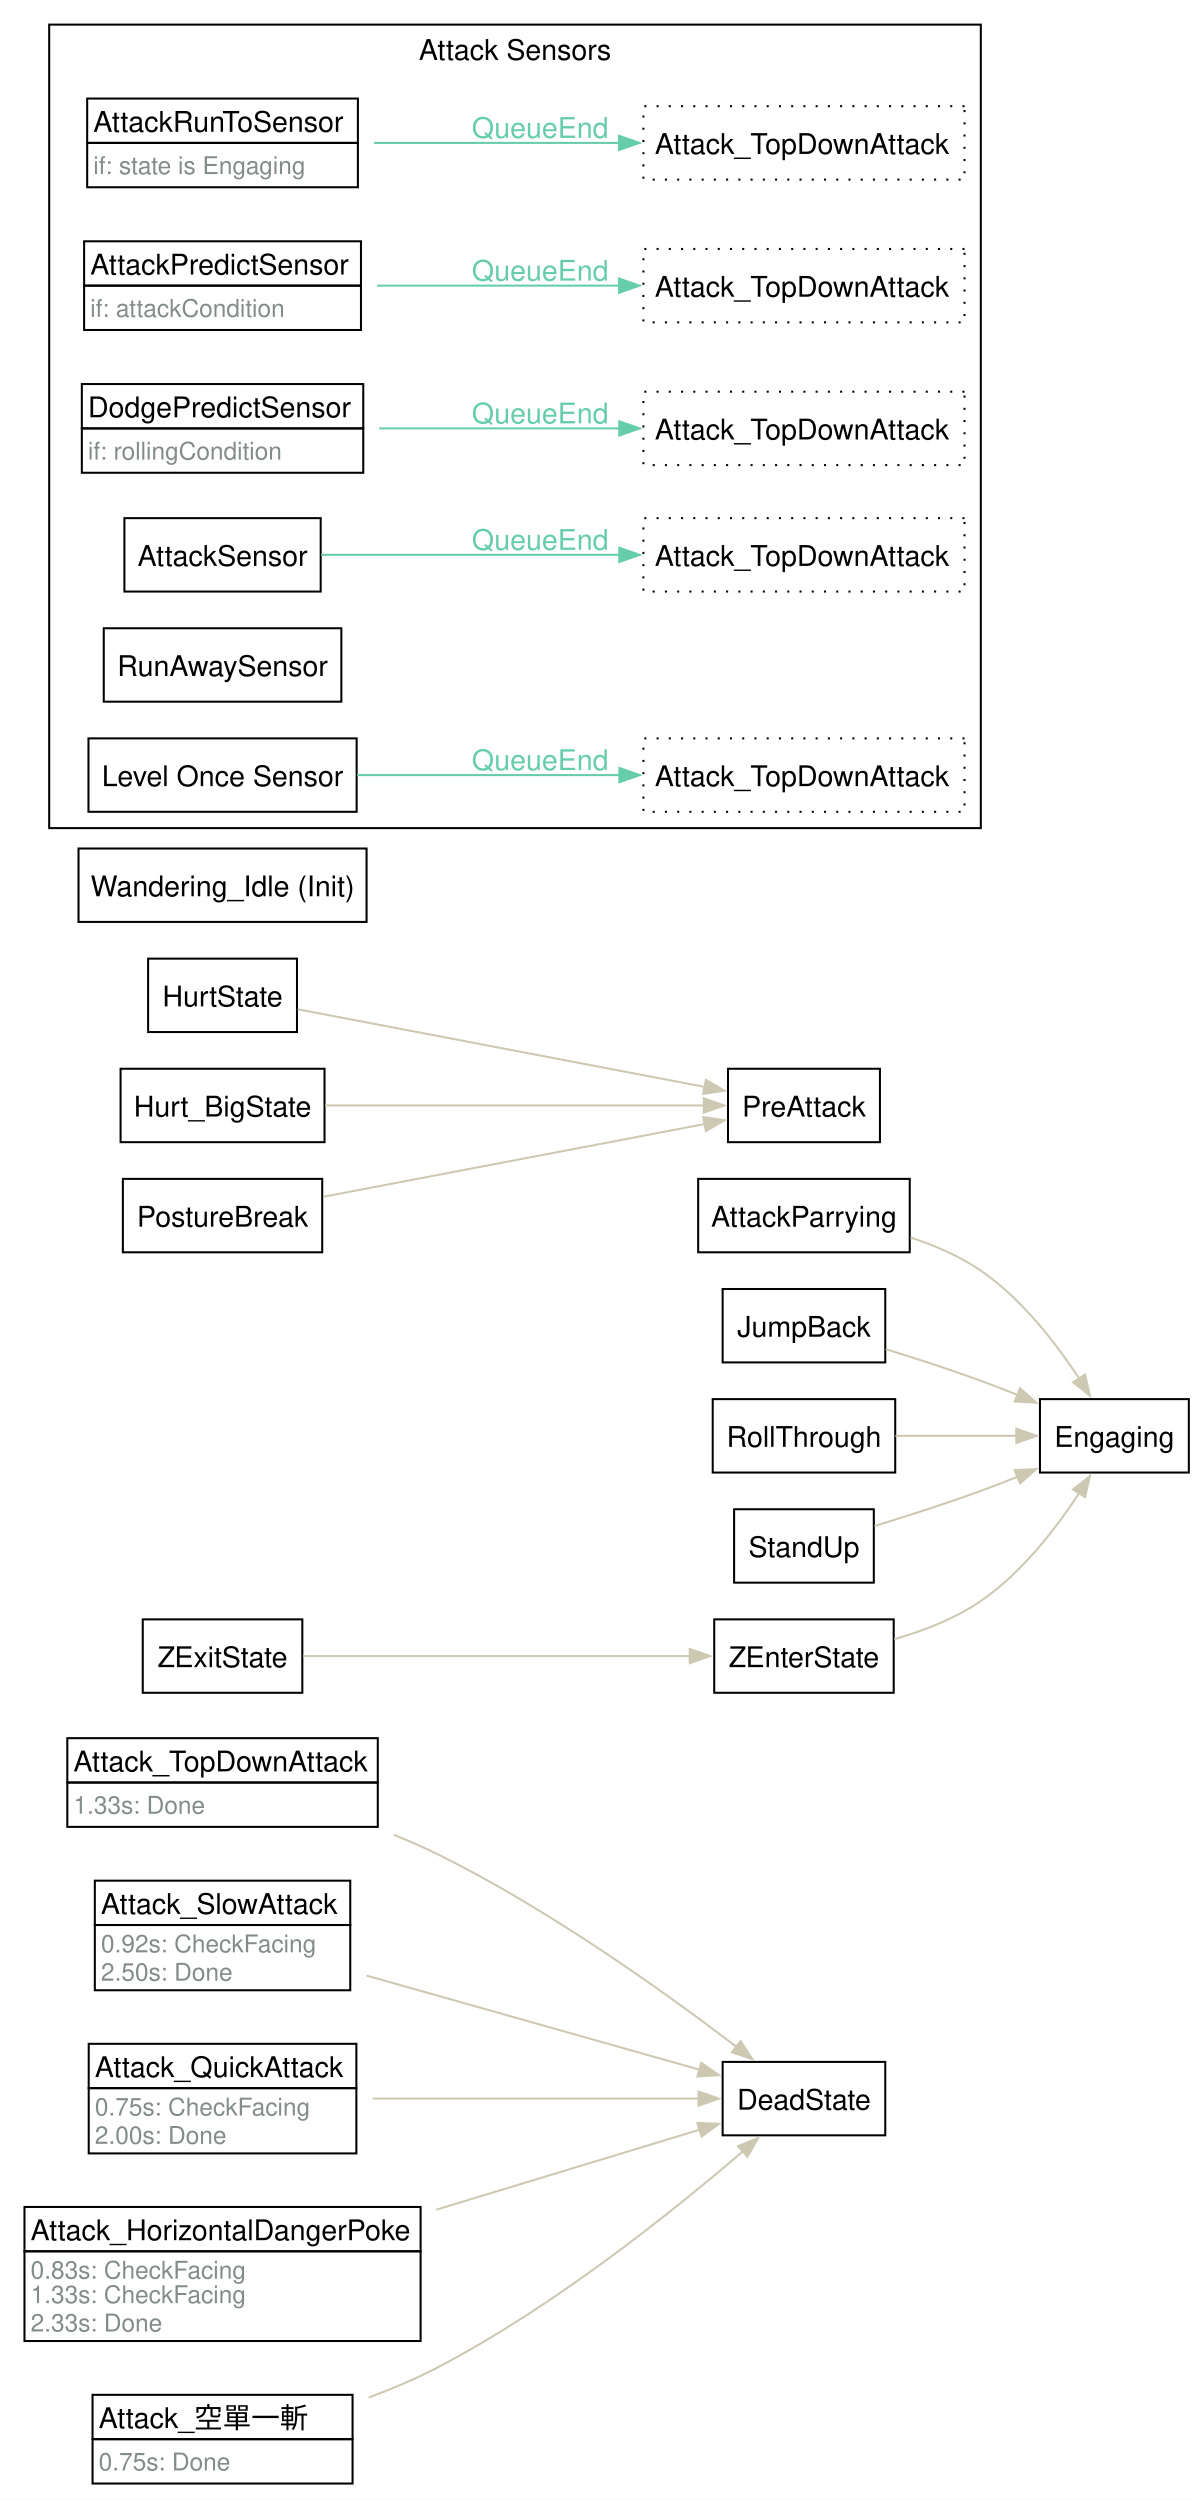
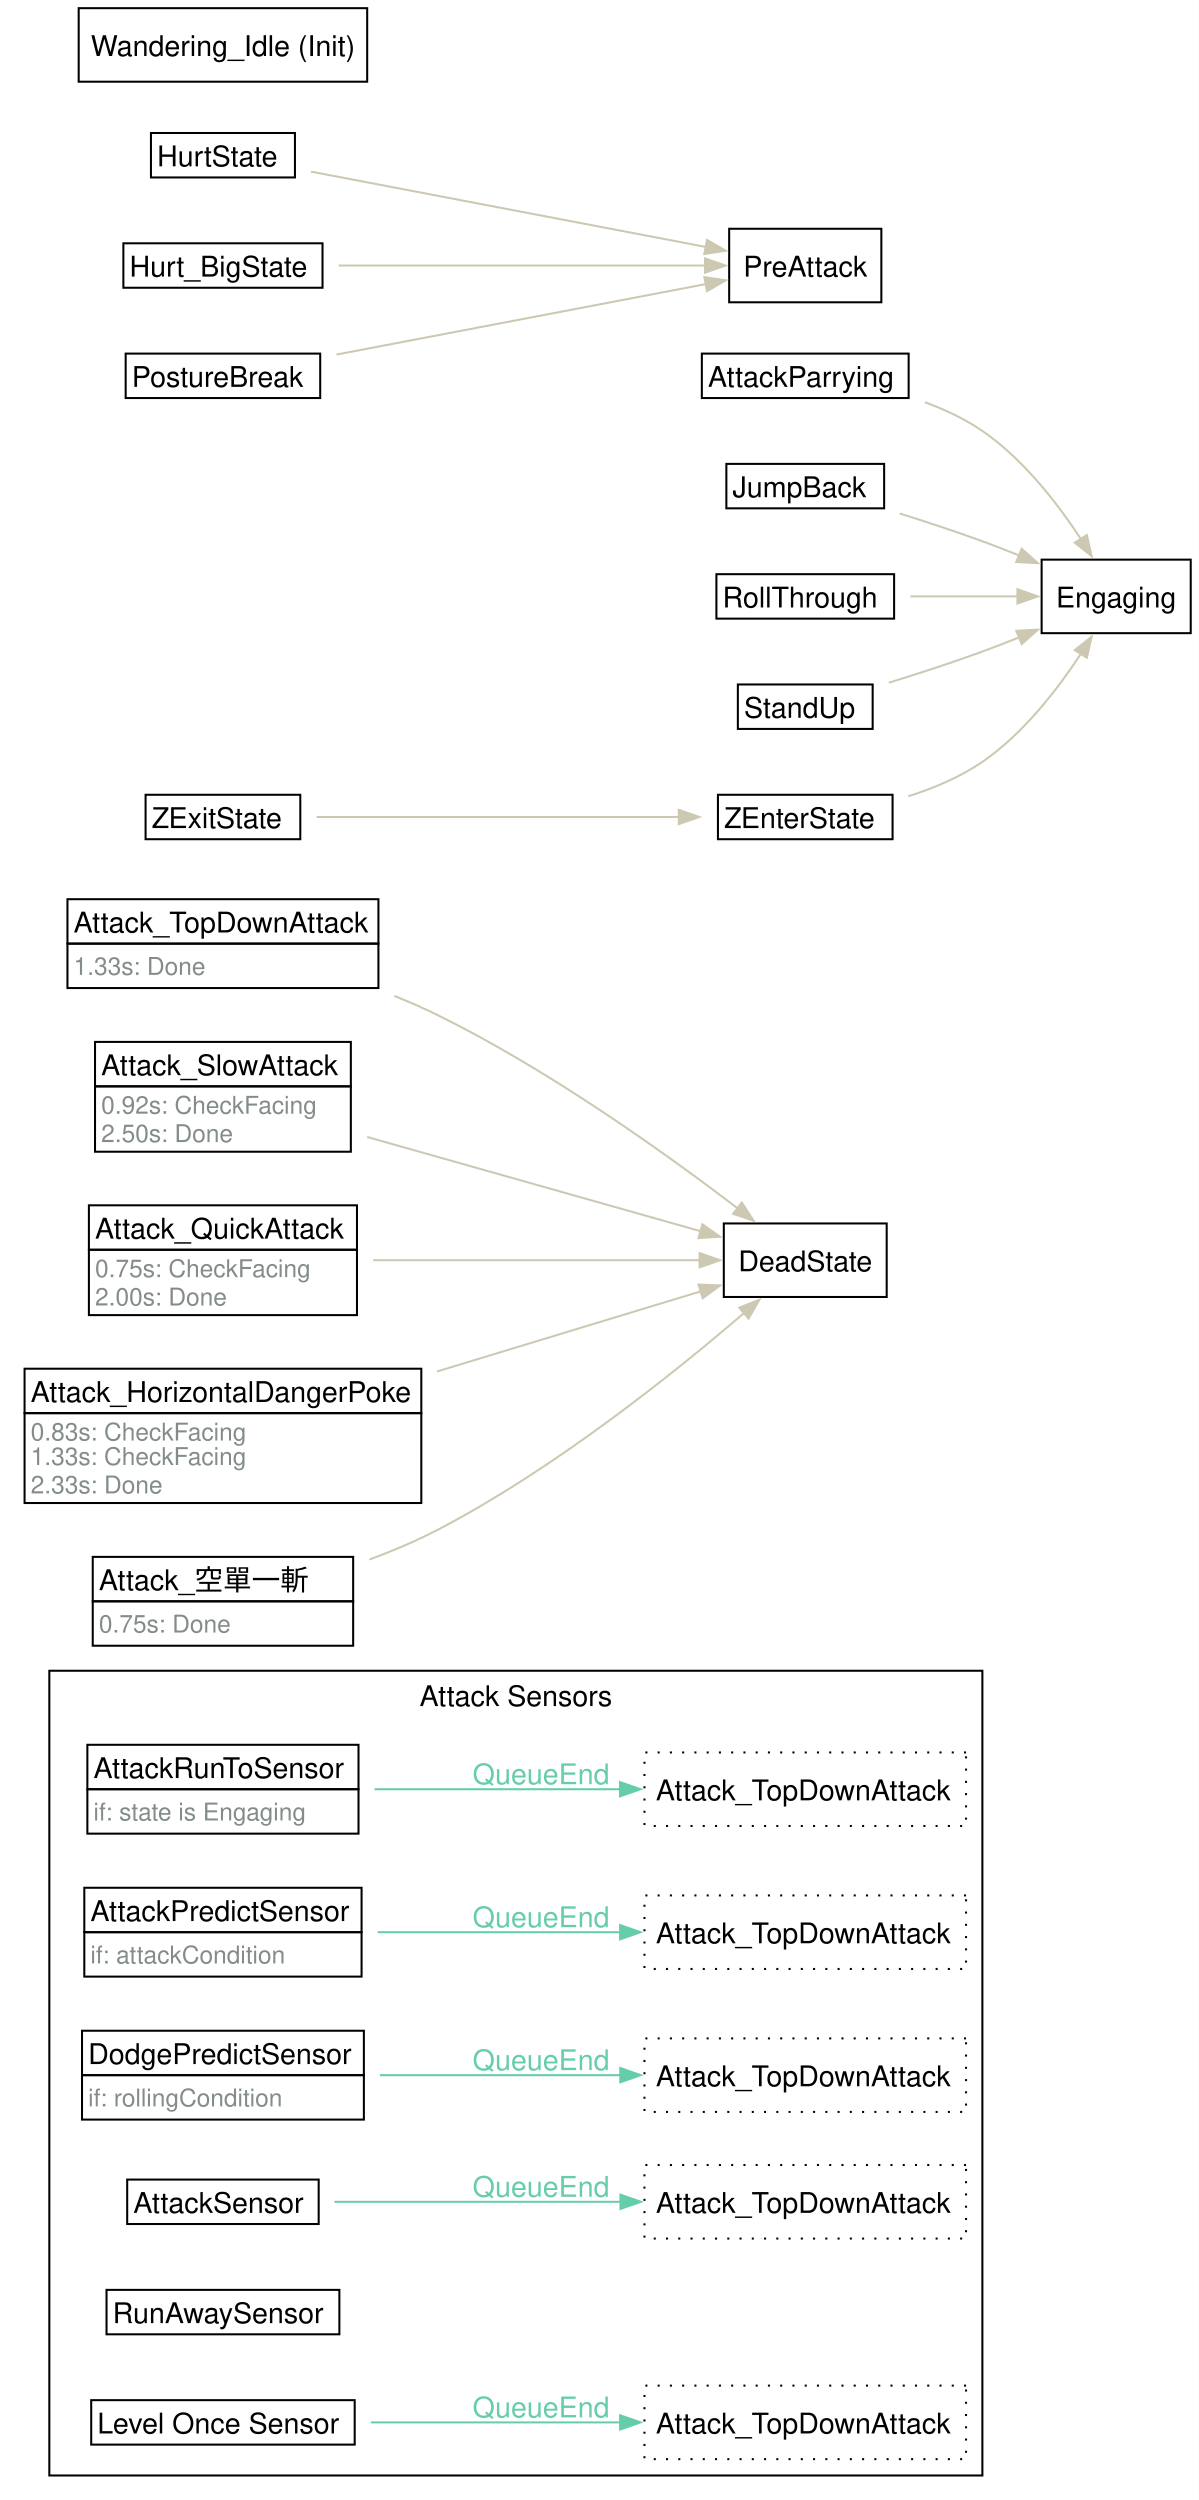
- <svg xmlns="http://www.w3.org/2000/svg" width="587pt" height="1226pt" viewBox="0.00 0.00 586.95 1225.75">
-   <g id="graph0" class="graph" transform="scale(1 1) rotate(0) translate(4 1221.75)">
-     <polygon fill="white" stroke="none" points="-4,4 -4,-1221.75 582.95,-1221.75 582.95,4 -4,4" />
+ <svg xmlns="http://www.w3.org/2000/svg" width="587pt" height="1224pt" viewBox="0.00 0.00 586.95 1224.00">
+   <g id="graph0" class="graph" transform="scale(1 1) rotate(0) translate(4 1220)">
+     <polygon fill="white" stroke="none" points="-4,4 -4,-1220 582.95,-1220 582.95,4 -4,4" />
    <g id="clust1" class="cluster">
-       <polygon fill="none" stroke="black" points="20.12,-815.75 20.12,-1209.75 476.95,-1209.75 476.95,-815.75 20.12,-815.75" />
-       <text text-anchor="middle" x="248.54" y="-1192.45" font-family="Helvetica,sans-Serif" font-size="14.00">Attack Sensors</text>
+       <polygon fill="none" stroke="black" points="20.12,-8 20.12,-402 476.95,-402 476.95,-8 20.12,-8" />
+       <text text-anchor="middle" x="248.54" y="-384.7" font-family="Helvetica,sans-Serif" font-size="14.00">Attack Sensors</text>
    </g>
    <g id="node1" class="node">
-       <polygon fill="none" stroke="black" points="29,-347.75 29,-369.5 181.25,-369.5 181.25,-347.75 29,-347.75" />
-       <text text-anchor="start" x="32" y="-353.2" font-family="Helvetica,sans-Serif" font-size="14.00">Attack_TopDownAttack  </text>
-       <polygon fill="none" stroke="black" points="29,-326 29,-347.75 181.25,-347.75 181.25,-326 29,-326" />
-       <text text-anchor="start" x="32" y="-332.45" font-family="Helvetica,sans-Serif" font-size="12.00" fill="#838b8b">1.33s: Done</text>
-       <text text-anchor="start" x="96.5" y="-332.45" font-family="Helvetica,sans-Serif" font-size="14.00">  </text>
+       <polygon fill="none" stroke="black" points="40.63,-23.12 40.63,-44.88 169.63,-44.88 169.63,-23.12 40.63,-23.12" />
+       <text text-anchor="start" x="43.63" y="-28.57" font-family="Helvetica,sans-Serif" font-size="14.00">Level Once Sensor  </text>
    </g>
    <g id="node2" class="node">
-       <polygon fill="none" stroke="black" points="430.1,-210.75 350.35,-210.75 350.35,-174.75 430.1,-174.75 430.1,-210.75" />
-       <text text-anchor="middle" x="390.23" y="-187.32" font-family="Helvetica,sans-Serif" font-size="14.00">DeadState</text>
+       <polygon fill="none" stroke="black" stroke-dasharray="1,5" points="468.95,-52 311.5,-52 311.5,-16 468.95,-16 468.95,-52" />
+       <text text-anchor="start" x="317.1" y="-28.57" font-family="Helvetica,sans-Serif" font-size="14.00">Attack_TopDownAttack  </text>
    </g>
    <g id="edge1" class="edge">
-       <path fill="none" stroke="#cdc8b1" d="M189.08,-322.13C196.34,-319.21 203.49,-316.08 210.25,-312.75 265.09,-285.75 322.84,-244.33 357.44,-217.9" />
-       <polygon fill="#cdc8b1" stroke="#cdc8b1" points="359.16,-220.99 364.94,-212.11 354.89,-215.45 359.16,-220.99" />
+       <path fill="none" stroke="#66cdaa" d="M177.56,-34C214.61,-34 260.23,-34 299.62,-34" />
+       <polygon fill="#66cdaa" stroke="#66cdaa" points="299.57,-37.5 309.57,-34 299.57,-30.5 299.57,-37.5" />
+       <text text-anchor="middle" x="260.88" y="-36.45" font-family="Helvetica,sans-Serif" font-size="14.00" fill="#66cdaa">QueueEnd</text>
    </g>
    <g id="node3" class="node">
-       <polygon fill="none" stroke="black" points="42.5,-277.88 42.5,-299.62 167.75,-299.62 167.75,-277.88 42.5,-277.88" />
-       <text text-anchor="start" x="45.5" y="-283.32" font-family="Helvetica,sans-Serif" font-size="14.00">Attack_SlowAttack  </text>
-       <polygon fill="none" stroke="black" points="42.5,-245.88 42.5,-277.88 167.75,-277.88 167.75,-245.88 42.5,-245.88" />
-       <text text-anchor="start" x="45.5" y="-264.48" font-family="Helvetica,sans-Serif" font-size="12.00" fill="#838b8b">0.92s: CheckFacing</text>
-       <text text-anchor="start" x="45.5" y="-250.58" font-family="Helvetica,sans-Serif" font-size="12.00" fill="#838b8b">2.50s: Done</text>
-       <text text-anchor="start" x="110" y="-250.58" font-family="Helvetica,sans-Serif" font-size="14.00">  </text>
+       <polygon fill="none" stroke="black" points="48.13,-77.12 48.13,-98.88 162.13,-98.88 162.13,-77.12 48.13,-77.12" />
+       <text text-anchor="start" x="51.13" y="-82.58" font-family="Helvetica,sans-Serif" font-size="14.00">RunAwaySensor  </text>
+     </g>
+     <g id="node4" class="node">
+       <polygon fill="none" stroke="black" points="58.25,-131.12 58.25,-152.88 152,-152.88 152,-131.12 58.25,-131.12" />
+       <text text-anchor="start" x="61.25" y="-136.57" font-family="Helvetica,sans-Serif" font-size="14.00">AttackSensor  </text>
+     </g>
+     <g id="node5" class="node">
+       <polygon fill="none" stroke="black" stroke-dasharray="1,5" points="468.95,-160 311.5,-160 311.5,-124 468.95,-124 468.95,-160" />
+       <text text-anchor="start" x="317.1" y="-136.57" font-family="Helvetica,sans-Serif" font-size="14.00">Attack_TopDownAttack  </text>
    </g>
    <g id="edge2" class="edge">
-       <path fill="none" stroke="#cdc8b1" d="M175.74,-253.08C226.3,-238.79 293.54,-219.79 338.94,-206.96" />
-       <polygon fill="#cdc8b1" stroke="#cdc8b1" points="339.86,-210.34 348.53,-204.25 337.96,-203.6 339.86,-210.34" />
-     </g>
-     <g id="node4" class="node">
-       <polygon fill="none" stroke="black" points="39.5,-197.88 39.5,-219.62 170.75,-219.62 170.75,-197.88 39.5,-197.88" />
-       <text text-anchor="start" x="42.5" y="-203.32" font-family="Helvetica,sans-Serif" font-size="14.00">Attack_QuickAttack  </text>
-       <polygon fill="none" stroke="black" points="39.5,-165.88 39.5,-197.88 170.75,-197.88 170.75,-165.88 39.5,-165.88" />
-       <text text-anchor="start" x="42.5" y="-184.47" font-family="Helvetica,sans-Serif" font-size="12.00" fill="#838b8b">0.75s: CheckFacing</text>
-       <text text-anchor="start" x="42.5" y="-170.57" font-family="Helvetica,sans-Serif" font-size="12.00" fill="#838b8b">2.00s: Done</text>
-       <text text-anchor="start" x="107" y="-170.57" font-family="Helvetica,sans-Serif" font-size="14.00">  </text>
+       <path fill="none" stroke="#66cdaa" d="M159.71,-142C199.16,-142 253.73,-142 299.76,-142" />
+       <polygon fill="#66cdaa" stroke="#66cdaa" points="299.75,-145.5 309.75,-142 299.75,-138.5 299.75,-145.5" />
+       <text text-anchor="middle" x="260.88" y="-144.45" font-family="Helvetica,sans-Serif" font-size="14.00" fill="#66cdaa">QueueEnd</text>
+     </g>
+     <g id="node6" class="node">
+       <polygon fill="none" stroke="black" points="36.13,-204 36.13,-225.75 174.13,-225.75 174.13,-204 36.13,-204" />
+       <text text-anchor="start" x="39.13" y="-209.45" font-family="Helvetica,sans-Serif" font-size="14.00">DodgePredictSensor  </text>
+       <polygon fill="none" stroke="black" points="36.13,-182.25 36.13,-204 174.13,-204 174.13,-182.25 36.13,-182.25" />
+       <text text-anchor="start" x="39.13" y="-188.7" font-family="Helvetica,sans-Serif" font-size="12.00" fill="#838b8b">if: rollingCondition</text>
+       <text text-anchor="start" x="135.88" y="-188.7" font-family="Helvetica,sans-Serif" font-size="14.00">  </text>
+     </g>
+     <g id="node7" class="node">
+       <polygon fill="none" stroke="black" stroke-dasharray="1,5" points="468.95,-222 311.5,-222 311.5,-186 468.95,-186 468.95,-222" />
+       <text text-anchor="start" x="317.1" y="-198.57" font-family="Helvetica,sans-Serif" font-size="14.00">Attack_TopDownAttack  </text>
    </g>
    <g id="edge3" class="edge">
-       <path fill="none" stroke="#cdc8b1" d="M178.66,-192.75C228.74,-192.75 294.08,-192.75 338.6,-192.75" />
-       <polygon fill="#cdc8b1" stroke="#cdc8b1" points="338.5,-196.25 348.5,-192.75 338.5,-189.25 338.5,-196.25" />
-     </g>
-     <g id="node5" class="node">
-       <polygon fill="none" stroke="black" points="8,-117.88 8,-139.62 202.25,-139.62 202.25,-117.88 8,-117.88" />
-       <text text-anchor="start" x="11" y="-123.33" font-family="Helvetica,sans-Serif" font-size="14.00">Attack_HorizontalDangerPoke  </text>
-       <polygon fill="none" stroke="black" points="8,-73.88 8,-117.88 202.25,-117.88 202.25,-73.88 8,-73.88" />
-       <text text-anchor="start" x="11" y="-104.47" font-family="Helvetica,sans-Serif" font-size="12.00" fill="#838b8b">0.83s: CheckFacing</text>
-       <text text-anchor="start" x="11" y="-92.47" font-family="Helvetica,sans-Serif" font-size="12.00" fill="#838b8b">1.33s: CheckFacing</text>
-       <text text-anchor="start" x="11" y="-78.57" font-family="Helvetica,sans-Serif" font-size="12.00" fill="#838b8b">2.33s: Done</text>
-       <text text-anchor="start" x="75.5" y="-78.57" font-family="Helvetica,sans-Serif" font-size="14.00">  </text>
+       <path fill="none" stroke="#66cdaa" d="M181.99,-204C218.36,-204 262.17,-204 300.12,-204" />
+       <polygon fill="#66cdaa" stroke="#66cdaa" points="299.66,-207.5 309.66,-204 299.66,-200.5 299.66,-207.5" />
+       <text text-anchor="middle" x="260.88" y="-206.45" font-family="Helvetica,sans-Serif" font-size="14.00" fill="#66cdaa">QueueEnd</text>
+     </g>
+     <g id="node8" class="node">
+       <polygon fill="none" stroke="black" points="37.25,-274 37.25,-295.75 173,-295.75 173,-274 37.25,-274" />
+       <text text-anchor="start" x="40.25" y="-279.45" font-family="Helvetica,sans-Serif" font-size="14.00">AttackPredictSensor  </text>
+       <polygon fill="none" stroke="black" points="37.25,-252.25 37.25,-274 173,-274 173,-252.25 37.25,-252.25" />
+       <text text-anchor="start" x="40.25" y="-258.7" font-family="Helvetica,sans-Serif" font-size="12.00" fill="#838b8b">if: attackCondition</text>
+       <text text-anchor="start" x="135.5" y="-258.7" font-family="Helvetica,sans-Serif" font-size="14.00">  </text>
+     </g>
+     <g id="node9" class="node">
+       <polygon fill="none" stroke="black" stroke-dasharray="1,5" points="468.95,-292 311.5,-292 311.5,-256 468.95,-256 468.95,-292" />
+       <text text-anchor="start" x="317.1" y="-268.57" font-family="Helvetica,sans-Serif" font-size="14.00">Attack_TopDownAttack  </text>
    </g>
    <g id="edge4" class="edge">
-       <path fill="none" stroke="#cdc8b1" d="M209.93,-138.28C254.12,-151.71 303.61,-166.74 339.38,-177.61" />
-       <polygon fill="#cdc8b1" stroke="#cdc8b1" points="337.98,-180.84 348.57,-180.4 340.02,-174.14 337.98,-180.84" />
-     </g>
-     <g id="node6" class="node">
-       <polygon fill="none" stroke="black" points="41.38,-25.75 41.38,-47.5 168.88,-47.5 168.88,-25.75 41.38,-25.75" />
-       <text text-anchor="start" x="44.38" y="-31.2" font-family="Helvetica,sans-Serif" font-size="14.00">Attack_空單一斬  </text>
-       <polygon fill="none" stroke="black" points="41.38,-4 41.38,-25.75 168.88,-25.75 168.88,-4 41.38,-4" />
-       <text text-anchor="start" x="44.38" y="-10.45" font-family="Helvetica,sans-Serif" font-size="12.00" fill="#838b8b">0.75s: Done</text>
-       <text text-anchor="start" x="108.88" y="-10.45" font-family="Helvetica,sans-Serif" font-size="14.00">  </text>
+       <path fill="none" stroke="#66cdaa" d="M180.88,-274C217.41,-274 261.64,-274 299.93,-274" />
+       <polygon fill="#66cdaa" stroke="#66cdaa" points="299.57,-277.5 309.57,-274 299.57,-270.5 299.57,-277.5" />
+       <text text-anchor="middle" x="260.88" y="-276.45" font-family="Helvetica,sans-Serif" font-size="14.00" fill="#66cdaa">QueueEnd</text>
+     </g>
+     <g id="node10" class="node">
+       <polygon fill="none" stroke="black" points="38.75,-344 38.75,-365.75 171.5,-365.75 171.5,-344 38.75,-344" />
+       <text text-anchor="start" x="41.75" y="-349.45" font-family="Helvetica,sans-Serif" font-size="14.00">AttackRunToSensor  </text>
+       <polygon fill="none" stroke="black" points="38.75,-322.25 38.75,-344 171.5,-344 171.5,-322.25 38.75,-322.25" />
+       <text text-anchor="start" x="41.75" y="-328.7" font-family="Helvetica,sans-Serif" font-size="12.00" fill="#838b8b">if: state is Engaging</text>
+       <text text-anchor="start" x="146" y="-328.7" font-family="Helvetica,sans-Serif" font-size="14.00">  </text>
+     </g>
+     <g id="node11" class="node">
+       <polygon fill="none" stroke="black" stroke-dasharray="1,5" points="468.95,-362 311.5,-362 311.5,-326 468.95,-326 468.95,-362" />
+       <text text-anchor="start" x="317.1" y="-338.57" font-family="Helvetica,sans-Serif" font-size="14.00">Attack_TopDownAttack  </text>
    </g>
    <g id="edge5" class="edge">
-       <path fill="none" stroke="#cdc8b1" d="M176.82,-46.18C188.25,-50.42 199.76,-55.29 210.25,-60.75 267.63,-90.61 326.55,-137.92 360.43,-167.05" />
-       <polygon fill="#cdc8b1" stroke="#cdc8b1" points="357.91,-169.49 367.75,-173.41 362.5,-164.21 357.91,-169.49" />
-     </g>
-     <g id="node7" class="node">
-       <polygon fill="none" stroke="black" points="442.1,-643.75 338.35,-643.75 338.35,-607.75 442.1,-607.75 442.1,-643.75" />
-       <text text-anchor="middle" x="390.23" y="-620.33" font-family="Helvetica,sans-Serif" font-size="14.00">AttackParrying</text>
-     </g>
-     <g id="node8" class="node">
-       <polygon fill="none" stroke="black" points="578.95,-535.75 505.95,-535.75 505.95,-499.75 578.95,-499.75 578.95,-535.75" />
-       <text text-anchor="middle" x="542.45" y="-512.33" font-family="Helvetica,sans-Serif" font-size="14.00">Engaging</text>
+       <path fill="none" stroke="#66cdaa" d="M179.4,-344C216.15,-344 260.99,-344 299.76,-344" />
+       <polygon fill="#66cdaa" stroke="#66cdaa" points="299.54,-347.5 309.54,-344 299.54,-340.5 299.54,-347.5" />
+       <text text-anchor="middle" x="260.88" y="-346.45" font-family="Helvetica,sans-Serif" font-size="14.00" fill="#66cdaa">QueueEnd</text>
+     </g>
+     <g id="node12" class="node">
+       <polygon fill="none" stroke="black" points="29,-758 29,-779.75 181.25,-779.75 181.25,-758 29,-758" />
+       <text text-anchor="start" x="32" y="-763.45" font-family="Helvetica,sans-Serif" font-size="14.00">Attack_TopDownAttack  </text>
+       <polygon fill="none" stroke="black" points="29,-736.25 29,-758 181.25,-758 181.25,-736.25 29,-736.25" />
+       <text text-anchor="start" x="32" y="-742.7" font-family="Helvetica,sans-Serif" font-size="12.00" fill="#838b8b">1.33s: Done</text>
+       <text text-anchor="start" x="96.5" y="-742.7" font-family="Helvetica,sans-Serif" font-size="14.00">  </text>
+     </g>
+     <g id="node13" class="node">
+       <polygon fill="none" stroke="black" points="430.1,-621 350.35,-621 350.35,-585 430.1,-585 430.1,-621" />
+       <text text-anchor="middle" x="390.23" y="-597.58" font-family="Helvetica,sans-Serif" font-size="14.00">DeadState</text>
    </g>
    <g id="edge6" class="edge">
-       <path fill="none" stroke="#cdc8b1" d="M442.48,-615.03C454.43,-611.1 466.66,-605.82 476.95,-598.75 496.89,-585.05 513.7,-563.37 525.15,-545.89" />
-       <polygon fill="#cdc8b1" stroke="#cdc8b1" points="528.09,-547.78 530.45,-537.45 522.16,-544.05 528.09,-547.78" />
-     </g>
-     <g id="node9" class="node">
-       <polygon fill="none" stroke="black" points="141.63,-751.75 68.63,-751.75 68.63,-715.75 141.63,-715.75 141.63,-751.75" />
-       <text text-anchor="middle" x="105.13" y="-728.33" font-family="Helvetica,sans-Serif" font-size="14.00">HurtState</text>
-     </g>
-     <g id="node10" class="node">
-       <polygon fill="none" stroke="black" points="427.48,-697.75 352.98,-697.75 352.98,-661.75 427.48,-661.75 427.48,-697.75" />
-       <text text-anchor="middle" x="390.23" y="-674.33" font-family="Helvetica,sans-Serif" font-size="14.00">PreAttack</text>
+       <path fill="none" stroke="#cdc8b1" d="M189.08,-732.38C196.34,-729.46 203.49,-726.33 210.25,-723 265.09,-696 322.84,-654.58 357.44,-628.15" />
+       <polygon fill="#cdc8b1" stroke="#cdc8b1" points="359.16,-631.24 364.94,-622.36 354.89,-625.7 359.16,-631.24" />
+     </g>
+     <g id="node14" class="node">
+       <polygon fill="none" stroke="black" points="42.5,-688.12 42.5,-709.88 167.75,-709.88 167.75,-688.12 42.5,-688.12" />
+       <text text-anchor="start" x="45.5" y="-693.58" font-family="Helvetica,sans-Serif" font-size="14.00">Attack_SlowAttack  </text>
+       <polygon fill="none" stroke="black" points="42.5,-656.12 42.5,-688.12 167.75,-688.12 167.75,-656.12 42.5,-656.12" />
+       <text text-anchor="start" x="45.5" y="-674.73" font-family="Helvetica,sans-Serif" font-size="12.00" fill="#838b8b">0.92s: CheckFacing</text>
+       <text text-anchor="start" x="45.5" y="-660.83" font-family="Helvetica,sans-Serif" font-size="12.00" fill="#838b8b">2.50s: Done</text>
+       <text text-anchor="start" x="110" y="-660.83" font-family="Helvetica,sans-Serif" font-size="14.00">  </text>
    </g>
    <g id="edge7" class="edge">
-       <path fill="none" stroke="#cdc8b1" d="M141.98,-726.91C192.65,-717.25 285.29,-699.57 341.66,-688.82" />
-       <polygon fill="#cdc8b1" stroke="#cdc8b1" points="342.11,-692.3 351.28,-686.99 340.8,-685.42 342.11,-692.3" />
-     </g>
-     <g id="node11" class="node">
-       <polygon fill="none" stroke="black" points="155.13,-697.75 55.13,-697.75 55.13,-661.75 155.13,-661.75 155.13,-697.75" />
-       <text text-anchor="middle" x="105.13" y="-674.33" font-family="Helvetica,sans-Serif" font-size="14.00">Hurt_BigState</text>
+       <path fill="none" stroke="#cdc8b1" d="M175.74,-663.33C226.3,-649.04 293.54,-630.04 338.94,-617.21" />
+       <polygon fill="#cdc8b1" stroke="#cdc8b1" points="339.86,-620.59 348.53,-614.5 337.96,-613.85 339.86,-620.59" />
+     </g>
+     <g id="node15" class="node">
+       <polygon fill="none" stroke="black" points="39.5,-608.12 39.5,-629.88 170.75,-629.88 170.75,-608.12 39.5,-608.12" />
+       <text text-anchor="start" x="42.5" y="-613.58" font-family="Helvetica,sans-Serif" font-size="14.00">Attack_QuickAttack  </text>
+       <polygon fill="none" stroke="black" points="39.5,-576.12 39.5,-608.12 170.75,-608.12 170.75,-576.12 39.5,-576.12" />
+       <text text-anchor="start" x="42.5" y="-594.73" font-family="Helvetica,sans-Serif" font-size="12.00" fill="#838b8b">0.75s: CheckFacing</text>
+       <text text-anchor="start" x="42.5" y="-580.83" font-family="Helvetica,sans-Serif" font-size="12.00" fill="#838b8b">2.00s: Done</text>
+       <text text-anchor="start" x="107" y="-580.83" font-family="Helvetica,sans-Serif" font-size="14.00">  </text>
    </g>
    <g id="edge8" class="edge">
-       <path fill="none" stroke="#cdc8b1" d="M155.44,-679.75C207.61,-679.75 289.4,-679.75 341.11,-679.75" />
-       <polygon fill="#cdc8b1" stroke="#cdc8b1" points="341.11,-683.25 351.11,-679.75 341.11,-676.25 341.11,-683.25" />
-     </g>
-     <g id="node12" class="node">
-       <polygon fill="none" stroke="black" points="430.1,-589.75 350.35,-589.75 350.35,-553.75 430.1,-553.75 430.1,-589.75" />
-       <text text-anchor="middle" x="390.23" y="-566.33" font-family="Helvetica,sans-Serif" font-size="14.00">JumpBack</text>
+       <path fill="none" stroke="#cdc8b1" d="M178.66,-603C228.74,-603 294.08,-603 338.6,-603" />
+       <polygon fill="#cdc8b1" stroke="#cdc8b1" points="338.5,-606.5 348.5,-603 338.5,-599.5 338.5,-606.5" />
+     </g>
+     <g id="node16" class="node">
+       <polygon fill="none" stroke="black" points="8,-528.12 8,-549.88 202.25,-549.88 202.25,-528.12 8,-528.12" />
+       <text text-anchor="start" x="11" y="-533.58" font-family="Helvetica,sans-Serif" font-size="14.00">Attack_HorizontalDangerPoke  </text>
+       <polygon fill="none" stroke="black" points="8,-484.12 8,-528.12 202.25,-528.12 202.25,-484.12 8,-484.12" />
+       <text text-anchor="start" x="11" y="-514.73" font-family="Helvetica,sans-Serif" font-size="12.00" fill="#838b8b">0.83s: CheckFacing</text>
+       <text text-anchor="start" x="11" y="-502.73" font-family="Helvetica,sans-Serif" font-size="12.00" fill="#838b8b">1.33s: CheckFacing</text>
+       <text text-anchor="start" x="11" y="-488.83" font-family="Helvetica,sans-Serif" font-size="12.00" fill="#838b8b">2.33s: Done</text>
+       <text text-anchor="start" x="75.5" y="-488.83" font-family="Helvetica,sans-Serif" font-size="14.00">  </text>
    </g>
    <g id="edge9" class="edge">
-       <path fill="none" stroke="#cdc8b1" d="M430.31,-560.26C445.03,-555.72 461.86,-550.27 476.95,-544.75 482.79,-542.61 488.88,-540.25 494.88,-537.83" />
-       <polygon fill="#cdc8b1" stroke="#cdc8b1" points="496.19,-541.08 504.12,-534.05 493.54,-534.6 496.19,-541.08" />
-     </g>
-     <g id="node13" class="node">
-       <polygon fill="none" stroke="black" points="154,-643.75 56.25,-643.75 56.25,-607.75 154,-607.75 154,-643.75" />
-       <text text-anchor="middle" x="105.13" y="-620.33" font-family="Helvetica,sans-Serif" font-size="14.00">PostureBreak</text>
+       <path fill="none" stroke="#cdc8b1" d="M209.93,-548.53C254.12,-561.96 303.61,-576.99 339.38,-587.86" />
+       <polygon fill="#cdc8b1" stroke="#cdc8b1" points="337.98,-591.09 348.57,-590.65 340.02,-584.39 337.98,-591.09" />
+     </g>
+     <g id="node17" class="node">
+       <polygon fill="none" stroke="black" points="41.38,-436 41.38,-457.75 168.88,-457.75 168.88,-436 41.38,-436" />
+       <text text-anchor="start" x="44.38" y="-441.45" font-family="Helvetica,sans-Serif" font-size="14.00">Attack_空單一斬  </text>
+       <polygon fill="none" stroke="black" points="41.38,-414.25 41.38,-436 168.88,-436 168.88,-414.25 41.38,-414.25" />
+       <text text-anchor="start" x="44.38" y="-420.7" font-family="Helvetica,sans-Serif" font-size="12.00" fill="#838b8b">0.75s: Done</text>
+       <text text-anchor="start" x="108.88" y="-420.7" font-family="Helvetica,sans-Serif" font-size="14.00">  </text>
    </g>
    <g id="edge10" class="edge">
-       <path fill="none" stroke="#cdc8b1" d="M154.47,-634.97C206.74,-644.94 289.53,-660.73 341.54,-670.65" />
-       <polygon fill="#cdc8b1" stroke="#cdc8b1" points="340.82,-674.08 351.3,-672.52 342.13,-667.2 340.82,-674.08" />
-     </g>
-     <g id="node14" class="node">
-       <polygon fill="none" stroke="black" points="434.98,-535.75 345.48,-535.75 345.48,-499.75 434.98,-499.75 434.98,-535.75" />
-       <text text-anchor="middle" x="390.23" y="-512.33" font-family="Helvetica,sans-Serif" font-size="14.00">RollThrough</text>
+       <path fill="none" stroke="#cdc8b1" d="M176.82,-456.43C188.25,-460.67 199.76,-465.54 210.25,-471 267.63,-500.86 326.55,-548.17 360.43,-577.3" />
+       <polygon fill="#cdc8b1" stroke="#cdc8b1" points="357.91,-579.74 367.75,-583.66 362.5,-574.46 357.91,-579.74" />
+     </g>
+     <g id="node18" class="node">
+       <polygon fill="none" stroke="black" points="339.6,-1025.12 339.6,-1046.88 440.85,-1046.88 440.85,-1025.12 339.6,-1025.12" />
+       <text text-anchor="start" x="342.6" y="-1030.58" font-family="Helvetica,sans-Serif" font-size="14.00">AttackParrying  </text>
+     </g>
+     <g id="node19" class="node">
+       <polygon fill="none" stroke="black" points="578.95,-946 505.95,-946 505.95,-910 578.95,-910 578.95,-946" />
+       <text text-anchor="middle" x="542.45" y="-922.58" font-family="Helvetica,sans-Serif" font-size="14.00">Engaging</text>
    </g>
    <g id="edge11" class="edge">
-       <path fill="none" stroke="#cdc8b1" d="M435.08,-517.75C453.73,-517.75 475.5,-517.75 494.48,-517.75" />
-       <polygon fill="#cdc8b1" stroke="#cdc8b1" points="494.36,-521.25 504.36,-517.75 494.36,-514.25 494.36,-521.25" />
-     </g>
-     <g id="node15" class="node">
-       <polygon fill="none" stroke="black" points="424.48,-481.75 355.98,-481.75 355.98,-445.75 424.48,-445.75 424.48,-481.75" />
-       <text text-anchor="middle" x="390.23" y="-458.32" font-family="Helvetica,sans-Serif" font-size="14.00">StandUp</text>
+       <path fill="none" stroke="#cdc8b1" d="M448.77,-1023.09C458.65,-1019.45 468.46,-1014.83 476.95,-1009 496.89,-995.3 513.7,-973.62 525.15,-956.14" />
+       <polygon fill="#cdc8b1" stroke="#cdc8b1" points="528.09,-958.03 530.45,-947.7 522.16,-954.3 528.09,-958.03" />
+     </g>
+     <g id="node20" class="node">
+       <polygon fill="none" stroke="black" points="69.88,-1133.12 69.88,-1154.88 140.38,-1154.88 140.38,-1133.12 69.88,-1133.12" />
+       <text text-anchor="start" x="72.88" y="-1138.58" font-family="Helvetica,sans-Serif" font-size="14.00">HurtState  </text>
+     </g>
+     <g id="node21" class="node">
+       <polygon fill="none" stroke="black" points="427.48,-1108 352.98,-1108 352.98,-1072 427.48,-1072 427.48,-1108" />
+       <text text-anchor="middle" x="390.23" y="-1084.58" font-family="Helvetica,sans-Serif" font-size="14.00">PreAttack</text>
    </g>
    <g id="edge12" class="edge">
-       <path fill="none" stroke="#cdc8b1" d="M424.85,-473.56C440.76,-478.4 459.95,-484.53 476.95,-490.75 482.79,-492.89 488.88,-495.25 494.88,-497.67" />
-       <polygon fill="#cdc8b1" stroke="#cdc8b1" points="493.54,-500.9 504.12,-501.45 496.19,-494.42 493.54,-500.9" />
-     </g>
-     <g id="node16" class="node">
-       <polygon fill="none" stroke="black" points="434.23,-427.75 346.23,-427.75 346.23,-391.75 434.23,-391.75 434.23,-427.75" />
-       <text text-anchor="middle" x="390.23" y="-404.32" font-family="Helvetica,sans-Serif" font-size="14.00">ZEnterState</text>
+       <path fill="none" stroke="#cdc8b1" d="M148.2,-1135.97C199.97,-1126.1 287.63,-1109.38 341.76,-1099.05" />
+       <polygon fill="#cdc8b1" stroke="#cdc8b1" points="342.12,-1102.55 351.28,-1097.24 340.81,-1095.67 342.12,-1102.55" />
+     </g>
+     <g id="node22" class="node">
+       <polygon fill="none" stroke="black" points="56.38,-1079.12 56.38,-1100.88 153.88,-1100.88 153.88,-1079.12 56.38,-1079.12" />
+       <text text-anchor="start" x="59.38" y="-1084.58" font-family="Helvetica,sans-Serif" font-size="14.00">Hurt_BigState  </text>
    </g>
    <g id="edge13" class="edge">
-       <path fill="none" stroke="#cdc8b1" d="M434.48,-418.02C448.83,-422.11 464.34,-428.09 476.95,-436.75 496.89,-450.45 513.7,-472.13 525.15,-489.61" />
-       <polygon fill="#cdc8b1" stroke="#cdc8b1" points="522.16,-491.45 530.45,-498.05 528.09,-487.72 522.16,-491.45" />
-     </g>
-     <g id="node17" class="node">
-       <polygon fill="none" stroke="black" points="144.25,-427.75 66,-427.75 66,-391.75 144.25,-391.75 144.25,-427.75" />
-       <text text-anchor="middle" x="105.13" y="-404.32" font-family="Helvetica,sans-Serif" font-size="14.00">ZExitState</text>
+       <path fill="none" stroke="#cdc8b1" d="M161.72,-1090C214.04,-1090 291.59,-1090 341.27,-1090" />
+       <polygon fill="#cdc8b1" stroke="#cdc8b1" points="341.14,-1093.5 351.14,-1090 341.14,-1086.5 341.14,-1093.5" />
+     </g>
+     <g id="node23" class="node">
+       <polygon fill="none" stroke="black" points="351.6,-971.12 351.6,-992.88 428.85,-992.88 428.85,-971.12 351.6,-971.12" />
+       <text text-anchor="start" x="354.6" y="-976.58" font-family="Helvetica,sans-Serif" font-size="14.00">JumpBack  </text>
    </g>
    <g id="edge14" class="edge">
-       <path fill="none" stroke="#cdc8b1" d="M144.6,-409.75C193.58,-409.75 278.51,-409.75 334.29,-409.75" />
-       <polygon fill="#cdc8b1" stroke="#cdc8b1" points="334.21,-413.25 344.21,-409.75 334.21,-406.25 334.21,-413.25" />
-     </g>
-     <g id="node18" class="node">
-       <polygon fill="none" stroke="black" points="175.75,-805.75 34.5,-805.75 34.5,-769.75 175.75,-769.75 175.75,-805.75" />
-       <text text-anchor="middle" x="105.13" y="-782.33" font-family="Helvetica,sans-Serif" font-size="14.00">Wandering_Idle (Init)</text>
-     </g>
-     <g id="node19" class="node">
-       <polygon fill="none" stroke="black" points="170.88,-859.75 39.38,-859.75 39.38,-823.75 170.88,-823.75 170.88,-859.75" />
-       <text text-anchor="middle" x="105.13" y="-836.33" font-family="Helvetica,sans-Serif" font-size="14.00">Level Once Sensor</text>
-     </g>
-     <g id="node20" class="node">
-       <polygon fill="none" stroke="black" stroke-dasharray="1,5" points="468.95,-859.75 311.5,-859.75 311.5,-823.75 468.95,-823.75 468.95,-859.75" />
-       <text text-anchor="start" x="317.1" y="-836.33" font-family="Helvetica,sans-Serif" font-size="14.00">Attack_TopDownAttack  </text>
+       <path fill="none" stroke="#cdc8b1" d="M436.42,-968.61C449.57,-964.49 463.91,-959.77 476.95,-955 482.79,-952.86 488.88,-950.5 494.88,-948.08" />
+       <polygon fill="#cdc8b1" stroke="#cdc8b1" points="496.19,-951.33 504.12,-944.3 493.54,-944.85 496.19,-951.33" />
+     </g>
+     <g id="node24" class="node">
+       <polygon fill="none" stroke="black" points="57.5,-1025.12 57.5,-1046.88 152.75,-1046.88 152.75,-1025.12 57.5,-1025.12" />
+       <text text-anchor="start" x="60.5" y="-1030.58" font-family="Helvetica,sans-Serif" font-size="14.00">PostureBreak  </text>
    </g>
    <g id="edge15" class="edge">
-       <path fill="none" stroke="#66cdaa" d="M171.07,-841.75C209.28,-841.75 258.14,-841.75 299.93,-841.75" />
-       <polygon fill="#66cdaa" stroke="#66cdaa" points="299.72,-845.25 309.72,-841.75 299.72,-838.25 299.72,-845.25" />
-       <text text-anchor="middle" x="260.88" y="-844.2" font-family="Helvetica,sans-Serif" font-size="14.00" fill="#66cdaa">QueueEnd</text>
-     </g>
-     <g id="node21" class="node">
-       <polygon fill="none" stroke="black" points="163.38,-913.75 46.88,-913.75 46.88,-877.75 163.38,-877.75 163.38,-913.75" />
-       <text text-anchor="middle" x="105.13" y="-890.33" font-family="Helvetica,sans-Serif" font-size="14.00">RunAwaySensor</text>
-     </g>
-     <g id="node22" class="node">
-       <polygon fill="none" stroke="black" points="153.25,-967.75 57,-967.75 57,-931.75 153.25,-931.75 153.25,-967.75" />
-       <text text-anchor="middle" x="105.13" y="-944.33" font-family="Helvetica,sans-Serif" font-size="14.00">AttackSensor</text>
-     </g>
-     <g id="node23" class="node">
-       <polygon fill="none" stroke="black" stroke-dasharray="1,5" points="468.95,-967.75 311.5,-967.75 311.5,-931.75 468.95,-931.75 468.95,-967.75" />
-       <text text-anchor="start" x="317.1" y="-944.33" font-family="Helvetica,sans-Serif" font-size="14.00">Attack_TopDownAttack  </text>
+       <path fill="none" stroke="#cdc8b1" d="M160.71,-1046.41C213.18,-1056.42 291.68,-1071.39 341.66,-1080.93" />
+       <polygon fill="#cdc8b1" stroke="#cdc8b1" points="340.83,-1084.33 351.31,-1082.77 342.14,-1077.46 340.83,-1084.33" />
+     </g>
+     <g id="node25" class="node">
+       <polygon fill="none" stroke="black" points="346.73,-917.12 346.73,-938.88 433.73,-938.88 433.73,-917.12 346.73,-917.12" />
+       <text text-anchor="start" x="349.73" y="-922.58" font-family="Helvetica,sans-Serif" font-size="14.00">RollThrough  </text>
    </g>
    <g id="edge16" class="edge">
-       <path fill="none" stroke="#66cdaa" d="M153.51,-949.75C193.29,-949.75 251.24,-949.75 299.72,-949.75" />
-       <polygon fill="#66cdaa" stroke="#66cdaa" points="299.67,-953.25 309.67,-949.75 299.67,-946.25 299.67,-953.25" />
-       <text text-anchor="middle" x="260.88" y="-952.2" font-family="Helvetica,sans-Serif" font-size="14.00" fill="#66cdaa">QueueEnd</text>
-     </g>
-     <g id="node24" class="node">
-       <polygon fill="none" stroke="black" points="36.13,-1011.75 36.13,-1033.5 174.13,-1033.5 174.13,-1011.75 36.13,-1011.75" />
-       <text text-anchor="start" x="39.13" y="-1017.2" font-family="Helvetica,sans-Serif" font-size="14.00">DodgePredictSensor  </text>
-       <polygon fill="none" stroke="black" points="36.13,-990 36.13,-1011.75 174.13,-1011.75 174.13,-990 36.13,-990" />
-       <text text-anchor="start" x="39.13" y="-996.45" font-family="Helvetica,sans-Serif" font-size="12.00" fill="#838b8b">if: rollingCondition</text>
-       <text text-anchor="start" x="135.88" y="-996.45" font-family="Helvetica,sans-Serif" font-size="14.00">  </text>
-     </g>
-     <g id="node25" class="node">
-       <polygon fill="none" stroke="black" stroke-dasharray="1,5" points="468.95,-1029.75 311.5,-1029.75 311.5,-993.75 468.95,-993.75 468.95,-1029.75" />
-       <text text-anchor="start" x="317.1" y="-1006.33" font-family="Helvetica,sans-Serif" font-size="14.00">Attack_TopDownAttack  </text>
+       <path fill="none" stroke="#cdc8b1" d="M441.67,-928C458.7,-928 477.64,-928 494.41,-928" />
+       <polygon fill="#cdc8b1" stroke="#cdc8b1" points="494.1,-931.5 504.1,-928 494.1,-924.5 494.1,-931.5" />
+     </g>
+     <g id="node26" class="node">
+       <polygon fill="none" stroke="black" points="357.23,-863.12 357.23,-884.88 423.23,-884.88 423.23,-863.12 357.23,-863.12" />
+       <text text-anchor="start" x="360.23" y="-868.58" font-family="Helvetica,sans-Serif" font-size="14.00">StandUp  </text>
    </g>
    <g id="edge17" class="edge">
-       <path fill="none" stroke="#66cdaa" d="M181.99,-1011.75C218.36,-1011.75 262.17,-1011.75 300.12,-1011.75" />
-       <polygon fill="#66cdaa" stroke="#66cdaa" points="299.66,-1015.25 309.66,-1011.75 299.66,-1008.25 299.66,-1015.25" />
-       <text text-anchor="middle" x="260.88" y="-1014.2" font-family="Helvetica,sans-Serif" font-size="14.00" fill="#66cdaa">QueueEnd</text>
-     </g>
-     <g id="node26" class="node">
-       <polygon fill="none" stroke="black" points="37.25,-1081.75 37.25,-1103.5 173,-1103.5 173,-1081.75 37.25,-1081.75" />
-       <text text-anchor="start" x="40.25" y="-1087.2" font-family="Helvetica,sans-Serif" font-size="14.00">AttackPredictSensor  </text>
-       <polygon fill="none" stroke="black" points="37.25,-1060 37.25,-1081.75 173,-1081.75 173,-1060 37.25,-1060" />
-       <text text-anchor="start" x="40.25" y="-1066.45" font-family="Helvetica,sans-Serif" font-size="12.00" fill="#838b8b">if: attackCondition</text>
-       <text text-anchor="start" x="135.5" y="-1066.45" font-family="Helvetica,sans-Serif" font-size="14.00">  </text>
+       <path fill="none" stroke="#cdc8b1" d="M431.17,-885.75C445.68,-890.24 462.15,-895.58 476.95,-901 482.79,-903.14 488.88,-905.5 494.88,-907.92" />
+       <polygon fill="#cdc8b1" stroke="#cdc8b1" points="493.54,-911.15 504.12,-911.7 496.19,-904.67 493.54,-911.15" />
    </g>
    <g id="node27" class="node">
-       <polygon fill="none" stroke="black" stroke-dasharray="1,5" points="468.95,-1099.75 311.5,-1099.75 311.5,-1063.75 468.95,-1063.75 468.95,-1099.75" />
-       <text text-anchor="start" x="317.1" y="-1076.33" font-family="Helvetica,sans-Serif" font-size="14.00">Attack_TopDownAttack  </text>
+       <polygon fill="none" stroke="black" points="347.48,-809.12 347.48,-830.88 432.98,-830.88 432.98,-809.12 347.48,-809.12" />
+       <text text-anchor="start" x="350.48" y="-814.58" font-family="Helvetica,sans-Serif" font-size="14.00">ZEnterState  </text>
    </g>
    <g id="edge18" class="edge">
-       <path fill="none" stroke="#66cdaa" d="M180.88,-1081.75C217.41,-1081.75 261.64,-1081.75 299.93,-1081.75" />
-       <polygon fill="#66cdaa" stroke="#66cdaa" points="299.57,-1085.25 309.57,-1081.75 299.57,-1078.25 299.57,-1085.25" />
-       <text text-anchor="middle" x="260.88" y="-1084.2" font-family="Helvetica,sans-Serif" font-size="14.00" fill="#66cdaa">QueueEnd</text>
+       <path fill="none" stroke="#cdc8b1" d="M440.69,-830.14C453.2,-834.12 466.15,-839.58 476.95,-847 496.89,-860.7 513.7,-882.38 525.15,-899.86" />
+       <polygon fill="#cdc8b1" stroke="#cdc8b1" points="522.16,-901.7 530.45,-908.3 528.09,-897.97 522.16,-901.7" />
    </g>
    <g id="node28" class="node">
-       <polygon fill="none" stroke="black" points="38.75,-1151.75 38.75,-1173.5 171.5,-1173.5 171.5,-1151.75 38.75,-1151.75" />
-       <text text-anchor="start" x="41.75" y="-1157.2" font-family="Helvetica,sans-Serif" font-size="14.00">AttackRunToSensor  </text>
-       <polygon fill="none" stroke="black" points="38.75,-1130 38.75,-1151.75 171.5,-1151.75 171.5,-1130 38.75,-1130" />
-       <text text-anchor="start" x="41.75" y="-1136.45" font-family="Helvetica,sans-Serif" font-size="12.00" fill="#838b8b">if: state is Engaging</text>
-       <text text-anchor="start" x="146" y="-1136.45" font-family="Helvetica,sans-Serif" font-size="14.00">  </text>
+       <polygon fill="none" stroke="black" points="67.25,-809.12 67.25,-830.88 143,-830.88 143,-809.12 67.25,-809.12" />
+       <text text-anchor="start" x="70.25" y="-814.58" font-family="Helvetica,sans-Serif" font-size="14.00">ZExitState  </text>
+     </g>
+     <g id="edge19" class="edge">
+       <path fill="none" stroke="#cdc8b1" d="M150.98,-820C198.92,-820 275.19,-820 328.48,-820" />
+       <polygon fill="#cdc8b1" stroke="#cdc8b1" points="328.31,-823.5 338.31,-820 328.31,-816.5 328.31,-823.5" />
    </g>
    <g id="node29" class="node">
-       <polygon fill="none" stroke="black" stroke-dasharray="1,5" points="468.95,-1169.75 311.5,-1169.75 311.5,-1133.75 468.95,-1133.75 468.95,-1169.75" />
-       <text text-anchor="start" x="317.1" y="-1146.33" font-family="Helvetica,sans-Serif" font-size="14.00">Attack_TopDownAttack  </text>
-     </g>
-     <g id="edge19" class="edge">
-       <path fill="none" stroke="#66cdaa" d="M179.4,-1151.75C216.15,-1151.75 260.99,-1151.75 299.76,-1151.75" />
-       <polygon fill="#66cdaa" stroke="#66cdaa" points="299.54,-1155.25 309.54,-1151.75 299.54,-1148.25 299.54,-1155.25" />
-       <text text-anchor="middle" x="260.88" y="-1154.2" font-family="Helvetica,sans-Serif" font-size="14.00" fill="#66cdaa">QueueEnd</text>
+       <polygon fill="none" stroke="black" points="175.75,-1216 34.5,-1216 34.5,-1180 175.75,-1180 175.75,-1216" />
+       <text text-anchor="middle" x="105.13" y="-1192.58" font-family="Helvetica,sans-Serif" font-size="14.00">Wandering_Idle (Init)</text>
    </g>
  </g>
</svg>
